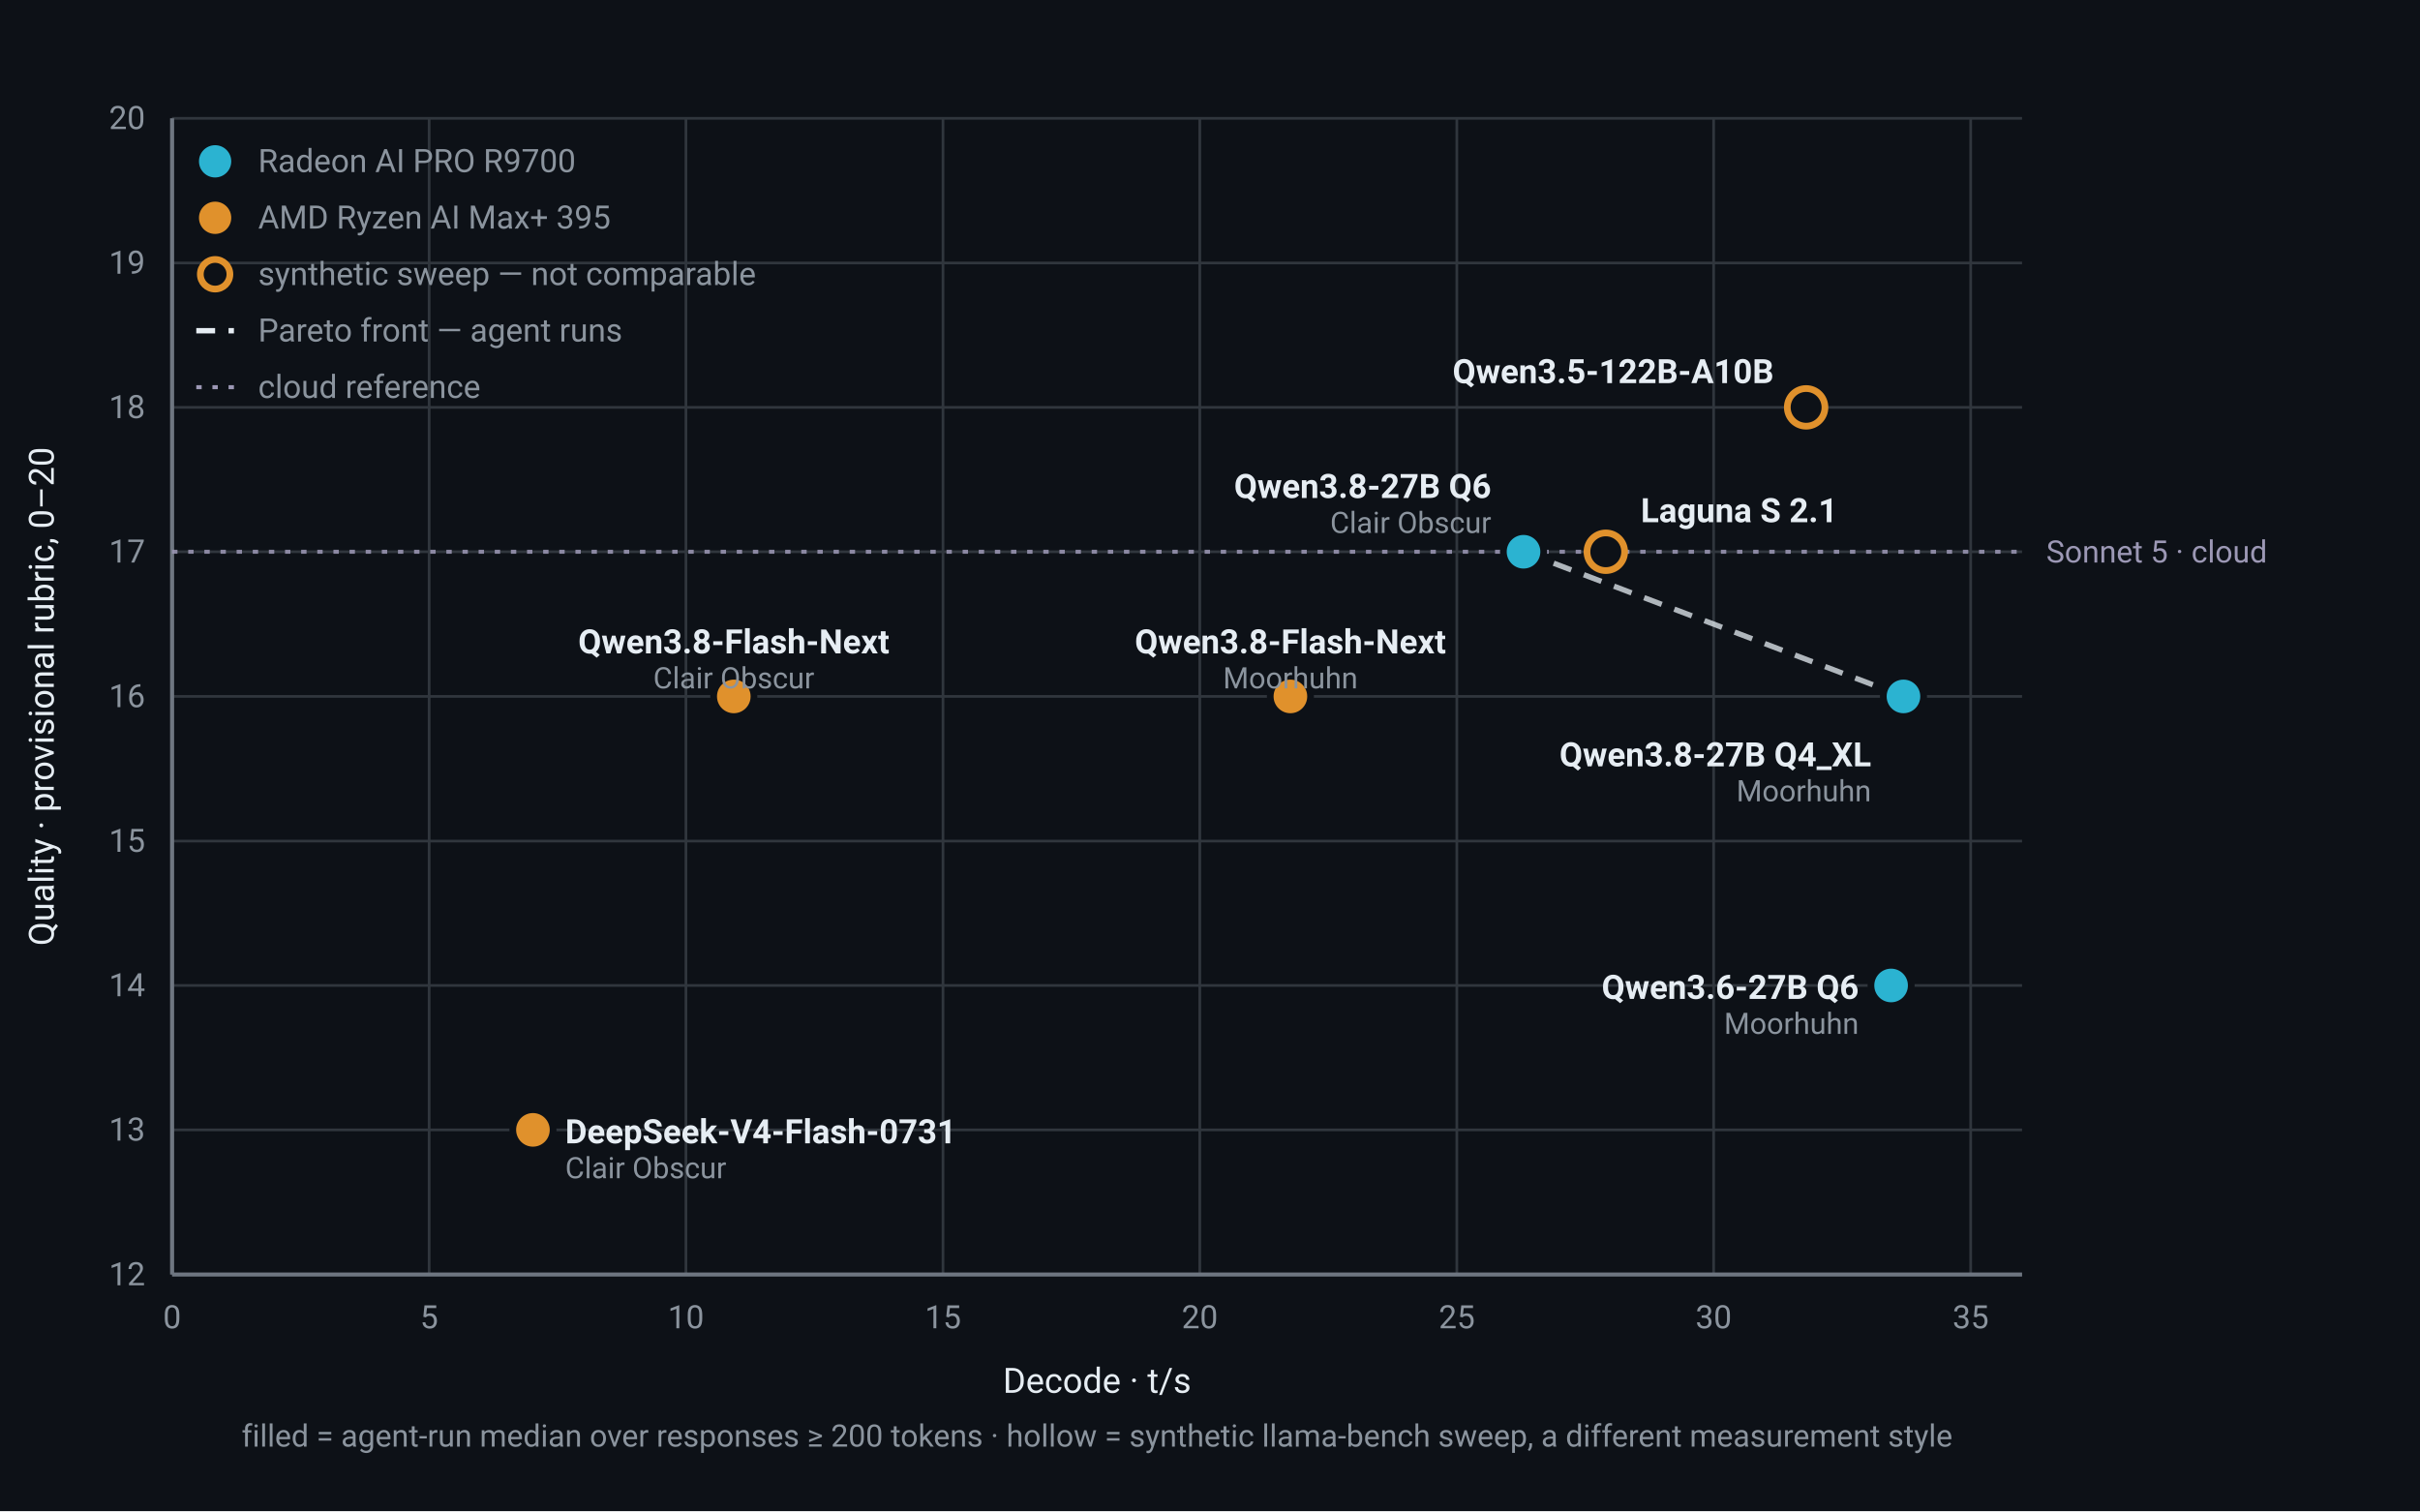
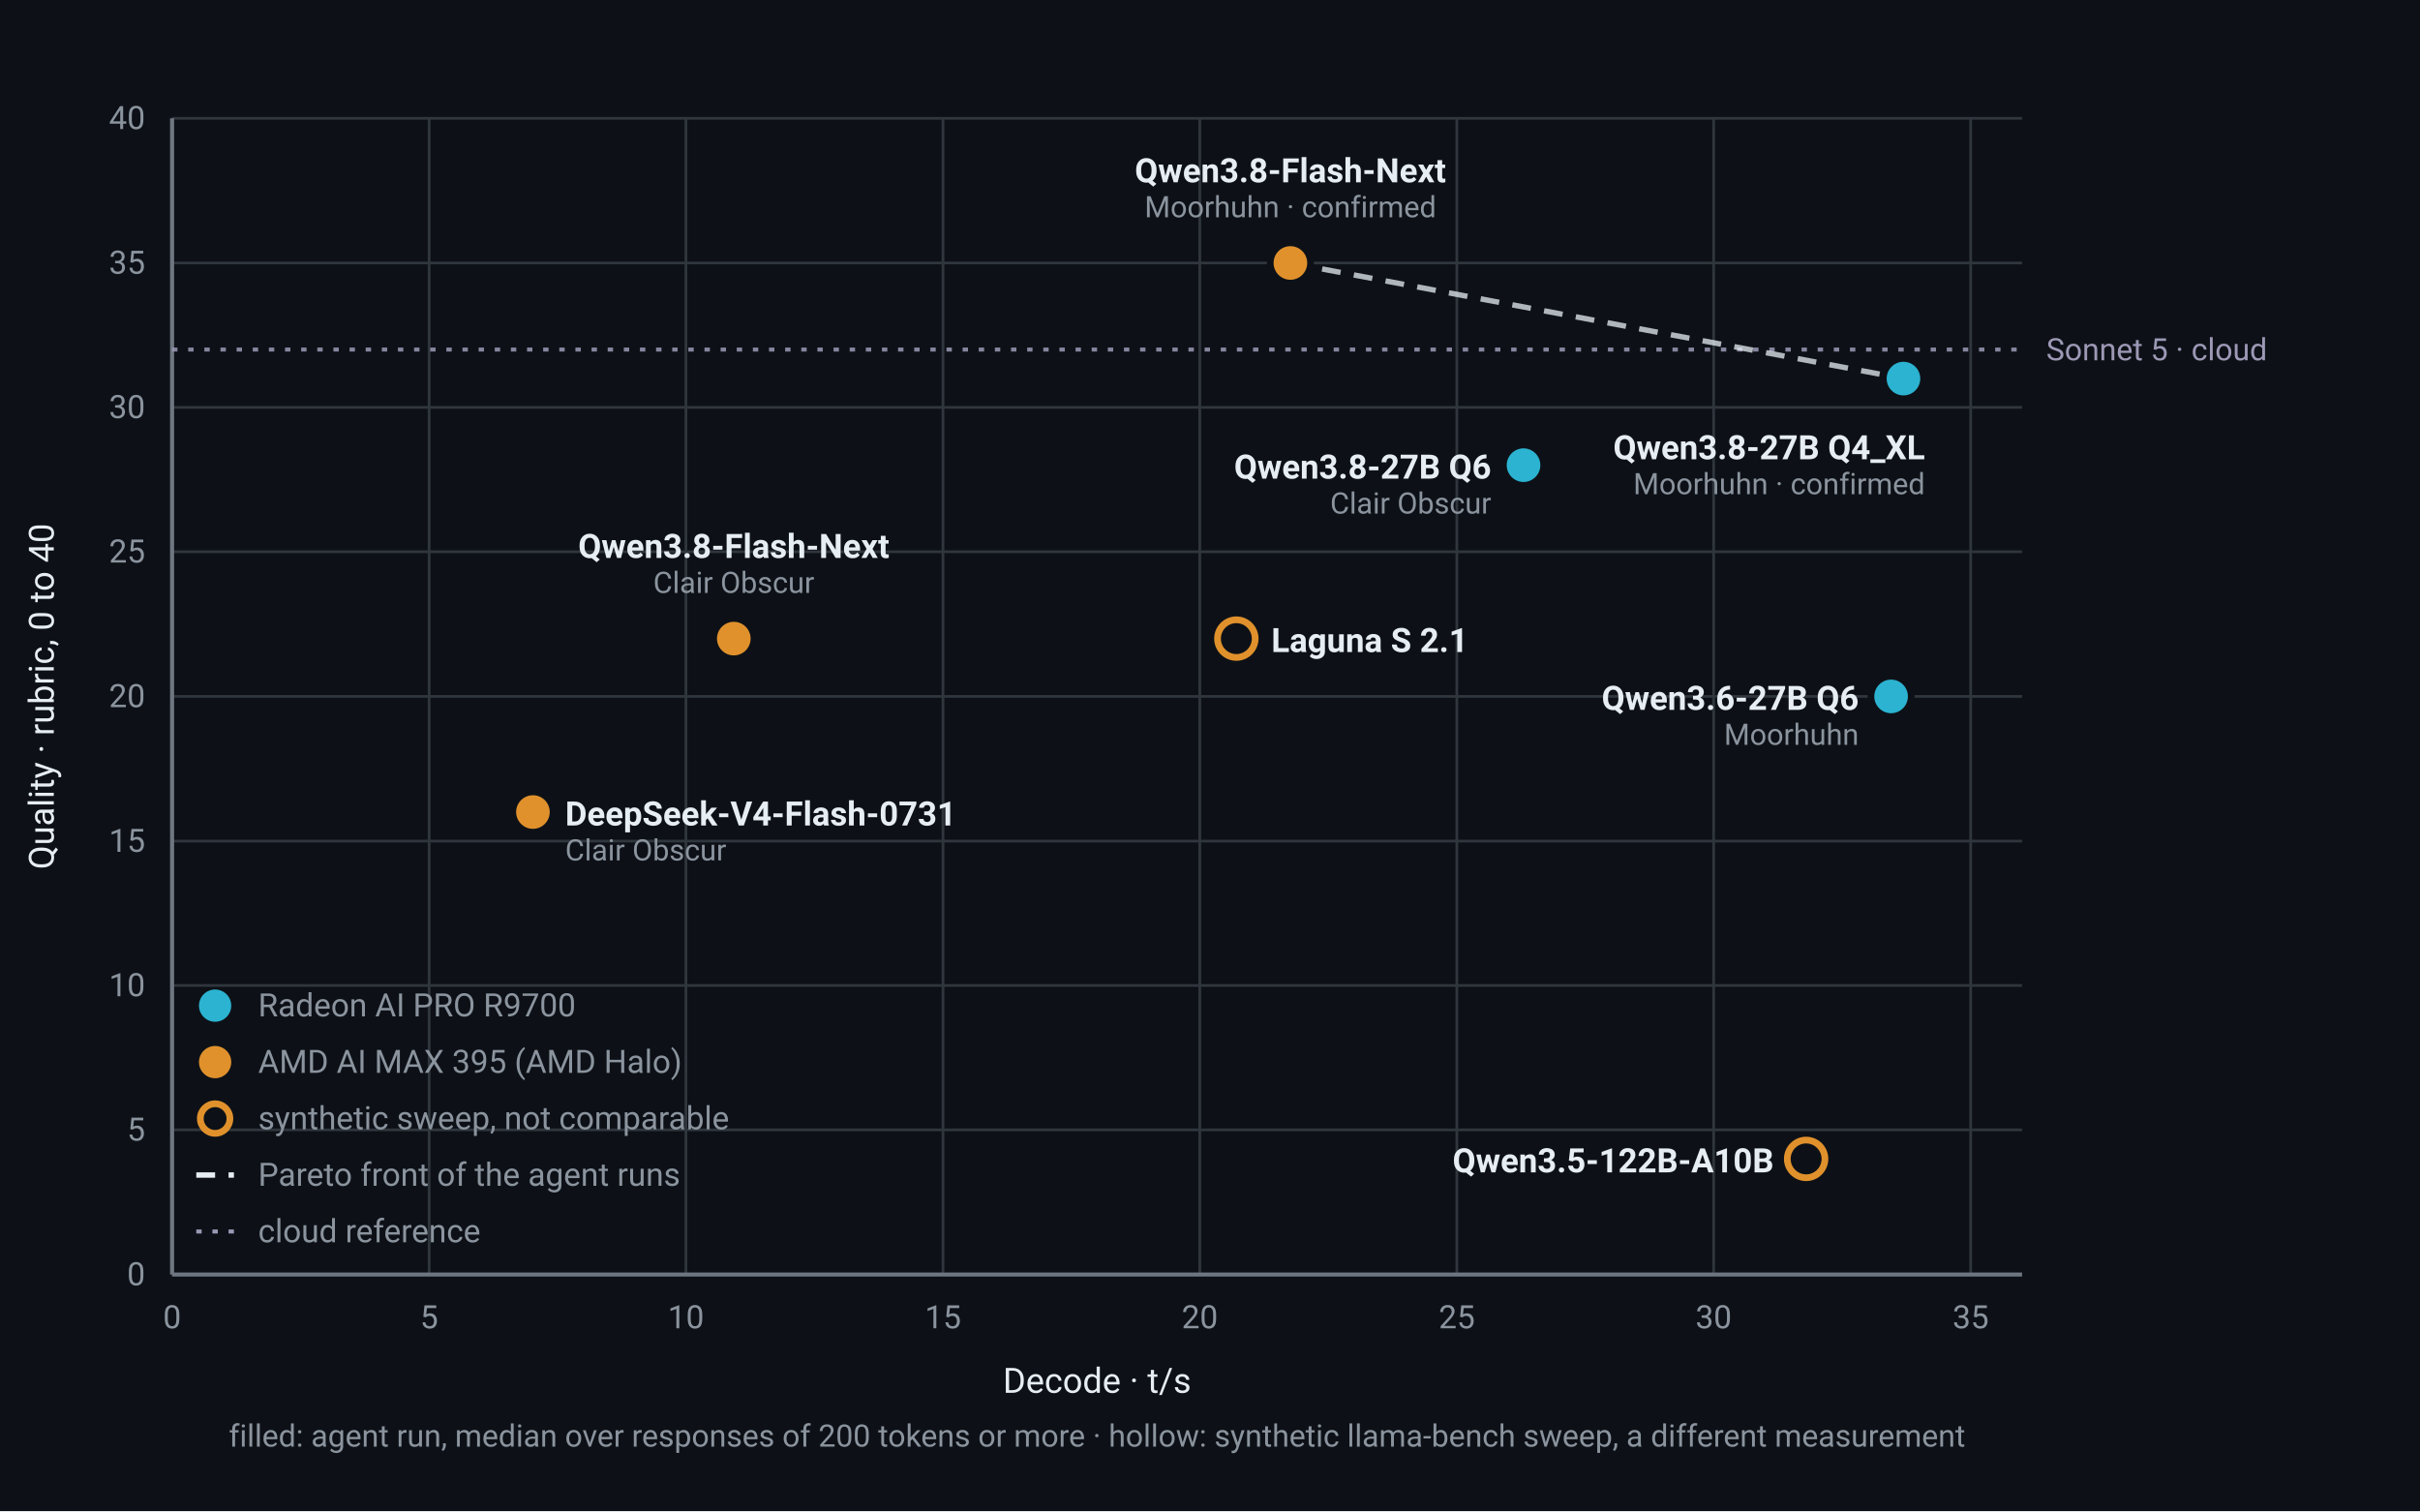
- <svg xmlns="http://www.w3.org/2000/svg" viewBox="0 0 900 562" width="900" height="562" font-family="system-ui, -apple-system, 'Segoe UI', Roboto, Helvetica, Arial, sans-serif" role="img" aria-label="Decode speed against provisional quality for every measured run, coloured by machine">
+ <svg xmlns="http://www.w3.org/2000/svg" viewBox="0 0 900 562" width="900" height="562" font-family="system-ui, -apple-system, 'Segoe UI', Roboto, Helvetica, Arial, sans-serif" role="img" aria-label="Decode speed against the quality rubric for every measured run, coloured by machine">
  <rect width="900" height="562" fill="#0d1117" />
  <line x1="64.0" y1="474.0" x2="752.0" y2="474.0" stroke="#30363d" stroke-width="1" />
-   <text x="54.0" y="478.0" fill="#8b949e" font-size="12" text-anchor="end">12</text>
+   <text x="54.0" y="478.0" fill="#8b949e" font-size="12" text-anchor="end">0</text>
  <line x1="64.0" y1="420.2" x2="752.0" y2="420.2" stroke="#30363d" stroke-width="1" />
-   <text x="54.0" y="424.2" fill="#8b949e" font-size="12" text-anchor="end">13</text>
+   <text x="54.0" y="424.2" fill="#8b949e" font-size="12" text-anchor="end">5</text>
  <line x1="64.0" y1="366.5" x2="752.0" y2="366.5" stroke="#30363d" stroke-width="1" />
-   <text x="54.0" y="370.5" fill="#8b949e" font-size="12" text-anchor="end">14</text>
+   <text x="54.0" y="370.5" fill="#8b949e" font-size="12" text-anchor="end">10</text>
  <line x1="64.0" y1="312.8" x2="752.0" y2="312.8" stroke="#30363d" stroke-width="1" />
  <text x="54.0" y="316.8" fill="#8b949e" font-size="12" text-anchor="end">15</text>
  <line x1="64.0" y1="259.0" x2="752.0" y2="259.0" stroke="#30363d" stroke-width="1" />
-   <text x="54.0" y="263.0" fill="#8b949e" font-size="12" text-anchor="end">16</text>
+   <text x="54.0" y="263.0" fill="#8b949e" font-size="12" text-anchor="end">20</text>
  <line x1="64.0" y1="205.2" x2="752.0" y2="205.2" stroke="#30363d" stroke-width="1" />
-   <text x="54.0" y="209.2" fill="#8b949e" font-size="12" text-anchor="end">17</text>
+   <text x="54.0" y="209.2" fill="#8b949e" font-size="12" text-anchor="end">25</text>
  <line x1="64.0" y1="151.5" x2="752.0" y2="151.5" stroke="#30363d" stroke-width="1" />
-   <text x="54.0" y="155.5" fill="#8b949e" font-size="12" text-anchor="end">18</text>
+   <text x="54.0" y="155.5" fill="#8b949e" font-size="12" text-anchor="end">30</text>
  <line x1="64.0" y1="97.8" x2="752.0" y2="97.8" stroke="#30363d" stroke-width="1" />
-   <text x="54.0" y="101.8" fill="#8b949e" font-size="12" text-anchor="end">19</text>
+   <text x="54.0" y="101.8" fill="#8b949e" font-size="12" text-anchor="end">35</text>
  <line x1="64.0" y1="44.0" x2="752.0" y2="44.0" stroke="#30363d" stroke-width="1" />
-   <text x="54.0" y="48.0" fill="#8b949e" font-size="12" text-anchor="end">20</text>
+   <text x="54.0" y="48.0" fill="#8b949e" font-size="12" text-anchor="end">40</text>
  <line x1="64.0" y1="44.0" x2="64.0" y2="474.0" stroke="#30363d" stroke-width="1" />
  <text x="64.0" y="494.0" fill="#8b949e" font-size="12" text-anchor="middle">0</text>
  <line x1="159.6" y1="44.0" x2="159.6" y2="474.0" stroke="#30363d" stroke-width="1" />
  <text x="159.6" y="494.0" fill="#8b949e" font-size="12" text-anchor="middle">5</text>
  <line x1="255.1" y1="44.0" x2="255.1" y2="474.0" stroke="#30363d" stroke-width="1" />
  <text x="255.1" y="494.0" fill="#8b949e" font-size="12" text-anchor="middle">10</text>
  <line x1="350.7" y1="44.0" x2="350.7" y2="474.0" stroke="#30363d" stroke-width="1" />
  <text x="350.7" y="494.0" fill="#8b949e" font-size="12" text-anchor="middle">15</text>
  <line x1="446.2" y1="44.0" x2="446.2" y2="474.0" stroke="#30363d" stroke-width="1" />
  <text x="446.2" y="494.0" fill="#8b949e" font-size="12" text-anchor="middle">20</text>
  <line x1="541.8" y1="44.0" x2="541.8" y2="474.0" stroke="#30363d" stroke-width="1" />
  <text x="541.8" y="494.0" fill="#8b949e" font-size="12" text-anchor="middle">25</text>
  <line x1="637.3" y1="44.0" x2="637.3" y2="474.0" stroke="#30363d" stroke-width="1" />
  <text x="637.3" y="494.0" fill="#8b949e" font-size="12" text-anchor="middle">30</text>
  <line x1="732.9" y1="44.0" x2="732.9" y2="474.0" stroke="#30363d" stroke-width="1" />
  <text x="732.9" y="494.0" fill="#8b949e" font-size="12" text-anchor="middle">35</text>
  <line x1="64.0" y1="474.0" x2="752.0" y2="474.0" stroke="#6e7681" stroke-width="1.5" />
  <line x1="64.0" y1="44.0" x2="64.0" y2="474.0" stroke="#6e7681" stroke-width="1.5" />
  <text x="408.0" y="518.0" fill="#e6edf3" font-size="13" text-anchor="middle">Decode · t/s</text>
-   <text x="408.0" y="538.0" fill="#8b949e" font-size="11.5" text-anchor="middle">filled = agent-run median over responses ≥ 200 tokens   ·   hollow = synthetic llama-bench sweep, a different measurement style</text>
-   <text transform="translate(20,259.0) rotate(-90)" fill="#e6edf3" font-size="13" text-anchor="middle">Quality · provisional rubric, 0–20</text>
-   <line x1="64.0" y1="205.2" x2="752.0" y2="205.2" stroke="#9c98b5" stroke-width="1.5" stroke-dasharray="2 4" opacity="0.85" />
-   <text x="761.0" y="209.2" fill="#9c98b5" font-size="11.5">Sonnet 5 · cloud</text>
-   <polyline points="566.6,205.2 707.9,259.0" fill="none" stroke="#e6edf3" stroke-width="2" stroke-dasharray="7 5" opacity="0.75" />
-   <circle cx="671.7" cy="151.5" r="7" fill="#0d1117" stroke="#e0912c" stroke-width="2.5" />
-   <text x="659.7" y="142.5" fill="#e6edf3" font-size="12.5" font-weight="600" text-anchor="end">Qwen3.5-122B-A10B</text>
-   <circle cx="597.2" cy="205.2" r="7" fill="#0d1117" stroke="#e0912c" stroke-width="2.5" />
-   <text x="610.2" y="194.2" fill="#e6edf3" font-size="12.5" font-weight="600" text-anchor="start">Laguna S 2.1</text>
-   <circle cx="707.9" cy="259.0" r="7.5" fill="#2bb3d1" stroke="#0d1117" stroke-width="2.5" />
-   <text x="695.9" y="285.0" fill="#e6edf3" font-size="12.5" font-weight="600" text-anchor="end">Qwen3.8-27B Q4_XL</text>
-   <text x="695.9" y="298.0" fill="#8b949e" font-size="11" text-anchor="end">Moorhuhn</text>
-   <circle cx="703.3" cy="366.5" r="7.5" fill="#2bb3d1" stroke="#0d1117" stroke-width="2.5" />
-   <text x="691.3" y="371.5" fill="#e6edf3" font-size="12.5" font-weight="600" text-anchor="end">Qwen3.6-27B Q6</text>
-   <text x="691.3" y="384.5" fill="#8b949e" font-size="11" text-anchor="end">Moorhuhn</text>
-   <circle cx="479.9" cy="259.0" r="7.5" fill="#e0912c" stroke="#0d1117" stroke-width="2.5" />
-   <text x="479.9" y="243.0" fill="#e6edf3" font-size="12.5" font-weight="600" text-anchor="middle">Qwen3.8-Flash-Next</text>
-   <text x="479.9" y="256.0" fill="#8b949e" font-size="11" text-anchor="middle">Moorhuhn</text>
-   <circle cx="272.9" cy="259.0" r="7.5" fill="#e0912c" stroke="#0d1117" stroke-width="2.5" />
-   <text x="272.9" y="243.0" fill="#e6edf3" font-size="12.5" font-weight="600" text-anchor="middle">Qwen3.8-Flash-Next</text>
-   <text x="272.9" y="256.0" fill="#8b949e" font-size="11" text-anchor="middle">Clair Obscur</text>
-   <circle cx="566.6" cy="205.2" r="7.5" fill="#2bb3d1" stroke="#0d1117" stroke-width="2.5" />
-   <text x="554.6" y="185.2" fill="#e6edf3" font-size="12.5" font-weight="600" text-anchor="end">Qwen3.8-27B Q6</text>
-   <text x="554.6" y="198.2" fill="#8b949e" font-size="11" text-anchor="end">Clair Obscur</text>
-   <circle cx="198.2" cy="420.2" r="7.5" fill="#e0912c" stroke="#0d1117" stroke-width="2.5" />
-   <text x="210.2" y="425.2" fill="#e6edf3" font-size="12.5" font-weight="600" text-anchor="start">DeepSeek-V4-Flash-0731</text>
-   <text x="210.2" y="438.2" fill="#8b949e" font-size="11" text-anchor="start">Clair Obscur</text>
-   <circle cx="80.0" cy="60.0" r="6" fill="#2bb3d1" />
-   <text x="96.0" y="64.0" fill="#8b949e" font-size="12">Radeon AI PRO R9700</text>
-   <circle cx="80.0" cy="81.0" r="6" fill="#e0912c" />
-   <text x="96.0" y="85.0" fill="#8b949e" font-size="12">AMD Ryzen AI Max+ 395</text>
-   <circle cx="80.0" cy="102.0" r="5.5" fill="#0d1117" stroke="#e0912c" stroke-width="2.5" />
-   <text x="96.0" y="106.0" fill="#8b949e" font-size="12">synthetic sweep — not comparable</text>
-   <line x1="73.0" y1="123.0" x2="87.0" y2="123.0" stroke="#e6edf3" stroke-width="2" stroke-dasharray="7 5" />
-   <text x="96.0" y="127.0" fill="#8b949e" font-size="12">Pareto front — agent runs</text>
-   <line x1="73.0" y1="144.0" x2="87.0" y2="144.0" stroke="#9c98b5" stroke-width="1.5" stroke-dasharray="2 4" />
-   <text x="96.0" y="148.0" fill="#8b949e" font-size="12">cloud reference</text>
+   <text x="408.0" y="538.0" fill="#8b949e" font-size="11.5" text-anchor="middle">filled: agent run, median over responses of 200 tokens or more   ·   hollow: synthetic llama-bench sweep, a different measurement</text>
+   <text transform="translate(20,259.0) rotate(-90)" fill="#e6edf3" font-size="13" text-anchor="middle">Quality · rubric, 0 to 40</text>
+   <line x1="64.0" y1="130.0" x2="752.0" y2="130.0" stroke="#9c98b5" stroke-width="1.5" stroke-dasharray="2 4" opacity="0.85" />
+   <text x="761.0" y="134.0" fill="#9c98b5" font-size="11.5">Sonnet 5 · cloud</text>
+   <polyline points="479.9,97.8 707.9,140.8" fill="none" stroke="#e6edf3" stroke-width="2" stroke-dasharray="7 5" opacity="0.75" />
+   <circle cx="671.7" cy="431.0" r="7" fill="#0d1117" stroke="#e0912c" stroke-width="2.5" />
+   <text x="659.7" y="436.0" fill="#e6edf3" font-size="12.5" font-weight="600" text-anchor="end">Qwen3.5-122B-A10B</text>
+   <circle cx="459.8" cy="237.5" r="7" fill="#0d1117" stroke="#e0912c" stroke-width="2.5" />
+   <text x="472.8" y="242.5" fill="#e6edf3" font-size="12.5" font-weight="600" text-anchor="start">Laguna S 2.1</text>
+   <circle cx="707.9" cy="140.8" r="7.5" fill="#2bb3d1" stroke="#0d1117" stroke-width="2.5" />
+   <text x="715.9" y="170.8" fill="#e6edf3" font-size="12.5" font-weight="600" text-anchor="end">Qwen3.8-27B Q4_XL</text>
+   <text x="715.9" y="183.8" fill="#8b949e" font-size="11" text-anchor="end">Moorhuhn · confirmed</text>
+   <circle cx="703.3" cy="259.0" r="7.5" fill="#2bb3d1" stroke="#0d1117" stroke-width="2.5" />
+   <text x="691.3" y="264.0" fill="#e6edf3" font-size="12.5" font-weight="600" text-anchor="end">Qwen3.6-27B Q6</text>
+   <text x="691.3" y="277.0" fill="#8b949e" font-size="11" text-anchor="end">Moorhuhn</text>
+   <circle cx="479.9" cy="97.8" r="7.5" fill="#e0912c" stroke="#0d1117" stroke-width="2.5" />
+   <text x="479.9" y="67.8" fill="#e6edf3" font-size="12.5" font-weight="600" text-anchor="middle">Qwen3.8-Flash-Next</text>
+   <text x="479.9" y="80.8" fill="#8b949e" font-size="11" text-anchor="middle">Moorhuhn · confirmed</text>
+   <circle cx="272.9" cy="237.5" r="7.5" fill="#e0912c" stroke="#0d1117" stroke-width="2.5" />
+   <text x="272.9" y="207.5" fill="#e6edf3" font-size="12.5" font-weight="600" text-anchor="middle">Qwen3.8-Flash-Next</text>
+   <text x="272.9" y="220.5" fill="#8b949e" font-size="11" text-anchor="middle">Clair Obscur</text>
+   <circle cx="566.6" cy="173.0" r="7.5" fill="#2bb3d1" stroke="#0d1117" stroke-width="2.5" />
+   <text x="554.6" y="178.0" fill="#e6edf3" font-size="12.5" font-weight="600" text-anchor="end">Qwen3.8-27B Q6</text>
+   <text x="554.6" y="191.0" fill="#8b949e" font-size="11" text-anchor="end">Clair Obscur</text>
+   <circle cx="198.2" cy="302.0" r="7.5" fill="#e0912c" stroke="#0d1117" stroke-width="2.5" />
+   <text x="210.2" y="307.0" fill="#e6edf3" font-size="12.5" font-weight="600" text-anchor="start">DeepSeek-V4-Flash-0731</text>
+   <text x="210.2" y="320.0" fill="#8b949e" font-size="11" text-anchor="start">Clair Obscur</text>
+   <circle cx="80.0" cy="374.0" r="6" fill="#2bb3d1" />
+   <text x="96.0" y="378.0" fill="#8b949e" font-size="12">Radeon AI PRO R9700</text>
+   <circle cx="80.0" cy="395.0" r="6" fill="#e0912c" />
+   <text x="96.0" y="399.0" fill="#8b949e" font-size="12">AMD AI MAX 395 (AMD Halo)</text>
+   <circle cx="80.0" cy="416.0" r="5.5" fill="#0d1117" stroke="#e0912c" stroke-width="2.5" />
+   <text x="96.0" y="420.0" fill="#8b949e" font-size="12">synthetic sweep, not comparable</text>
+   <line x1="73.0" y1="437.0" x2="87.0" y2="437.0" stroke="#e6edf3" stroke-width="2" stroke-dasharray="7 5" />
+   <text x="96.0" y="441.0" fill="#8b949e" font-size="12">Pareto front of the agent runs</text>
+   <line x1="73.0" y1="458.0" x2="87.0" y2="458.0" stroke="#9c98b5" stroke-width="1.5" stroke-dasharray="2 4" />
+   <text x="96.0" y="462.0" fill="#8b949e" font-size="12">cloud reference</text>
</svg>
